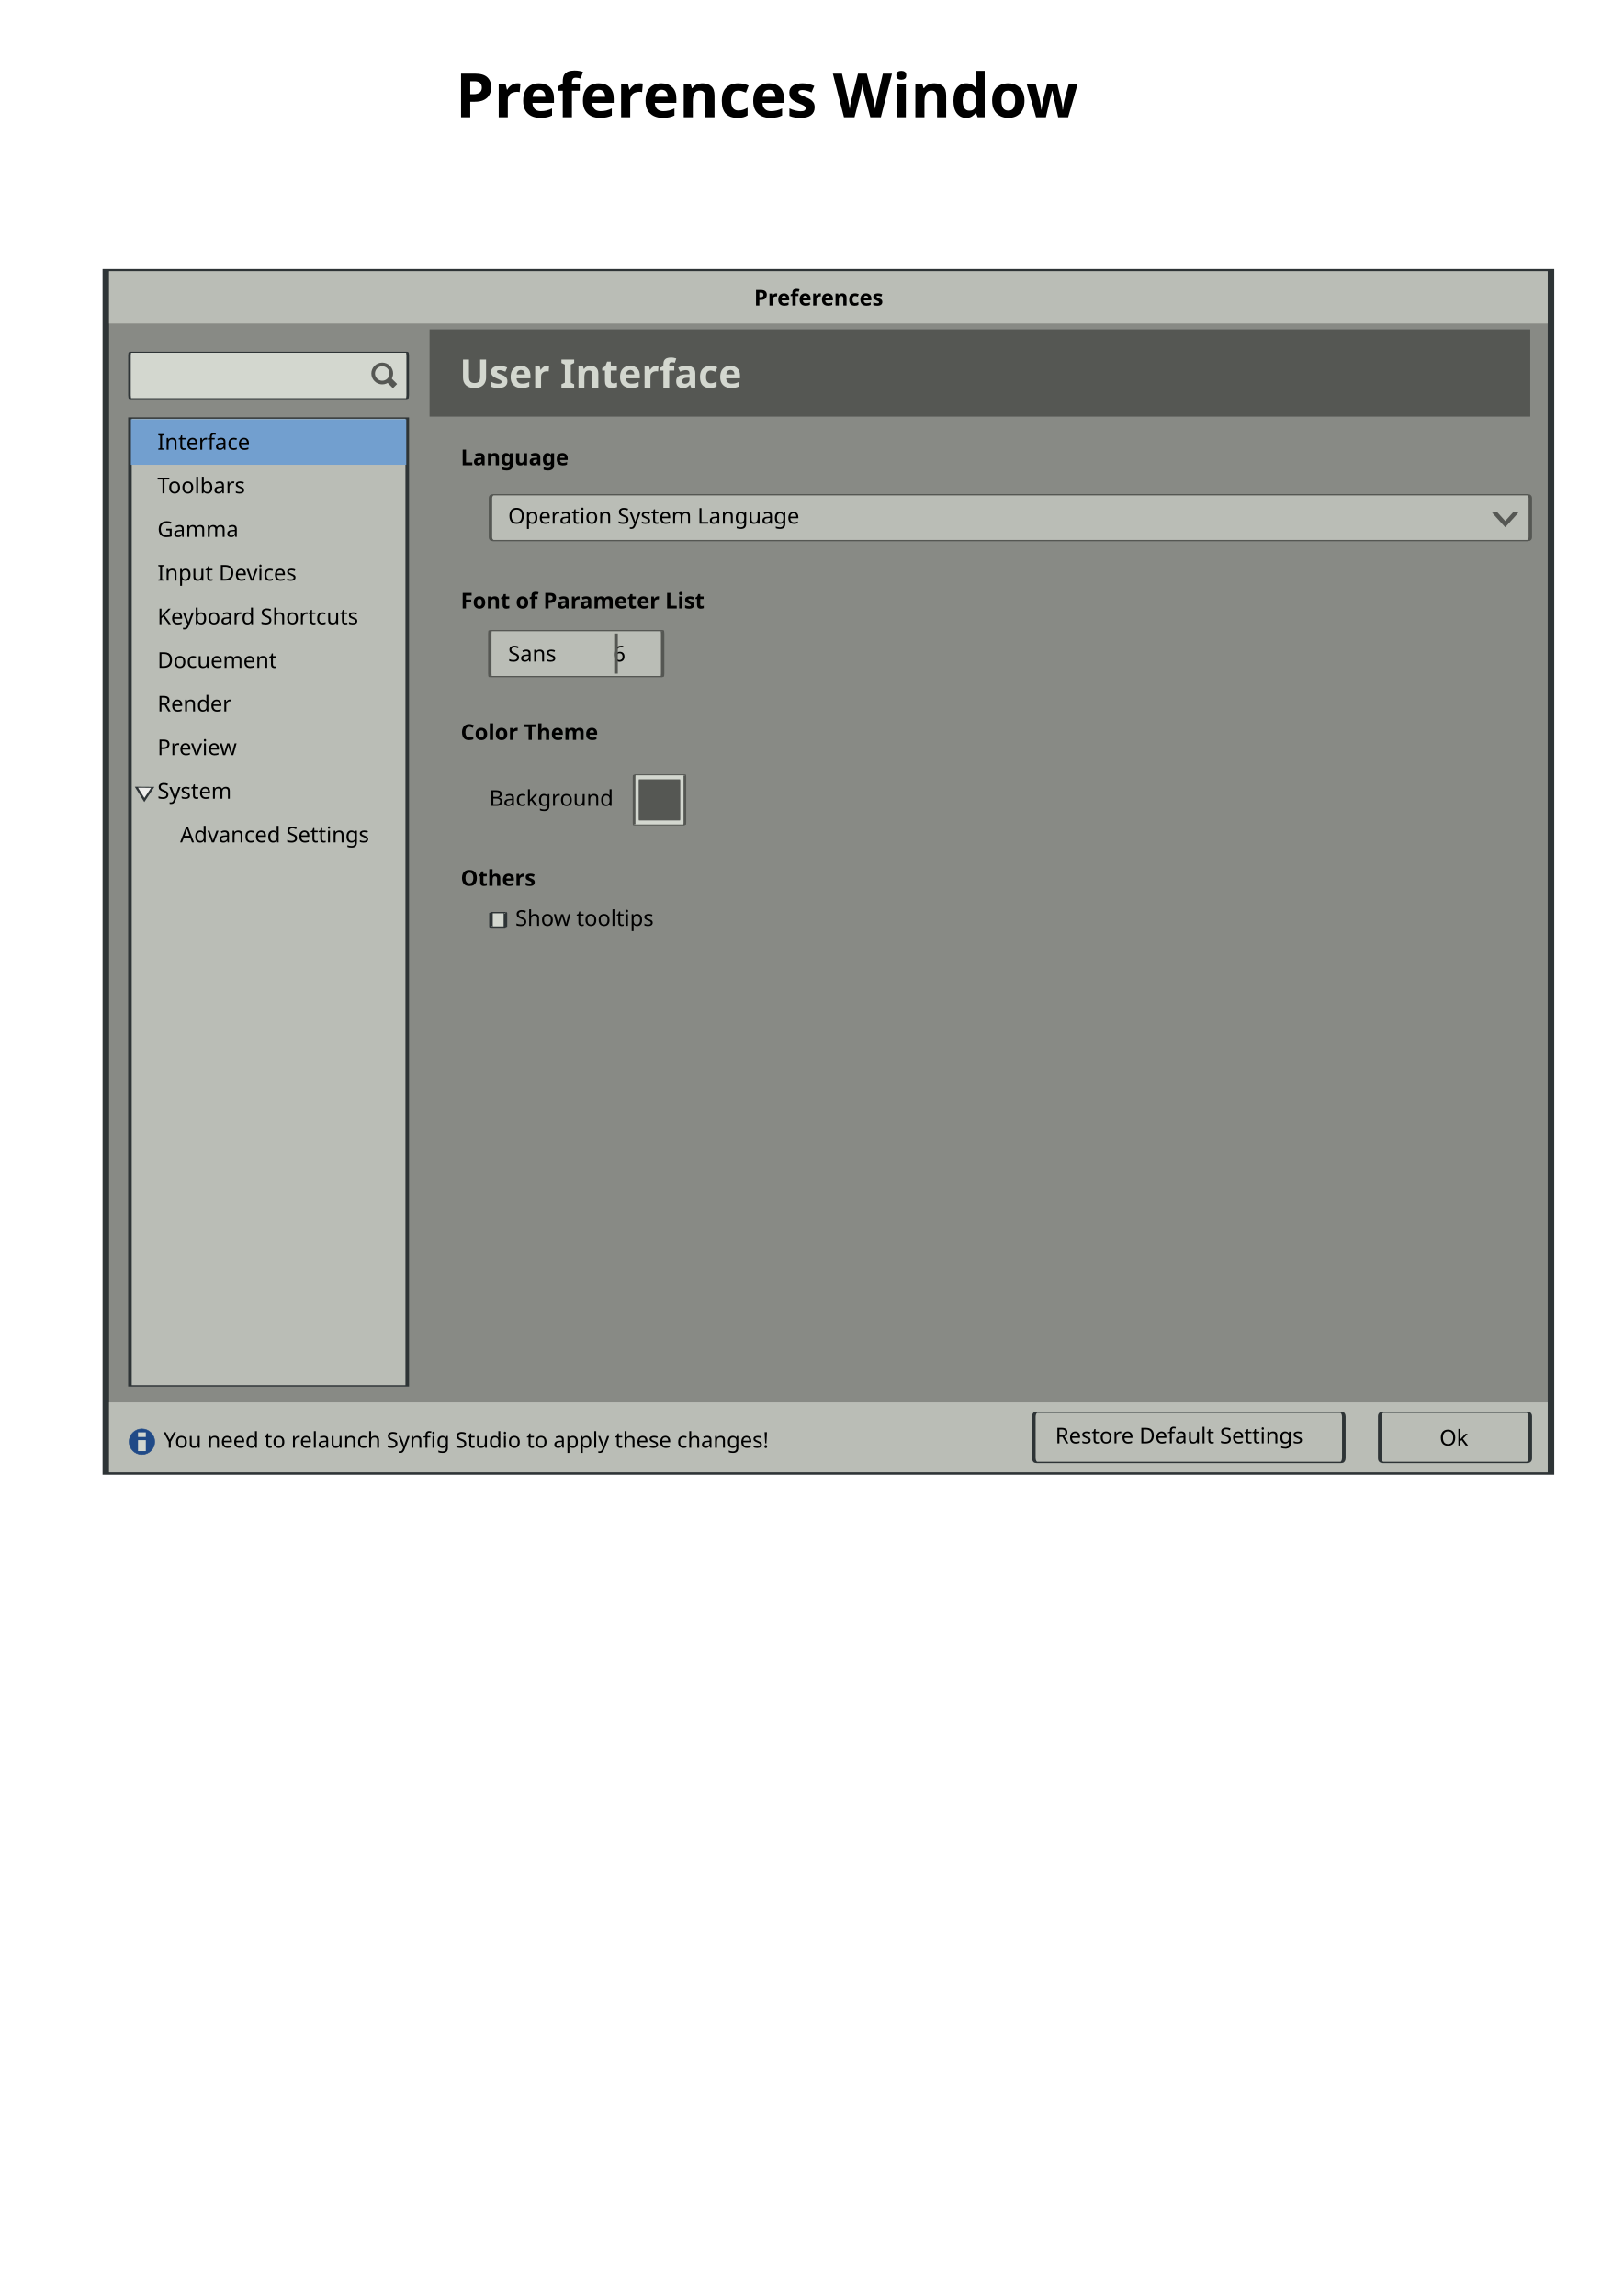
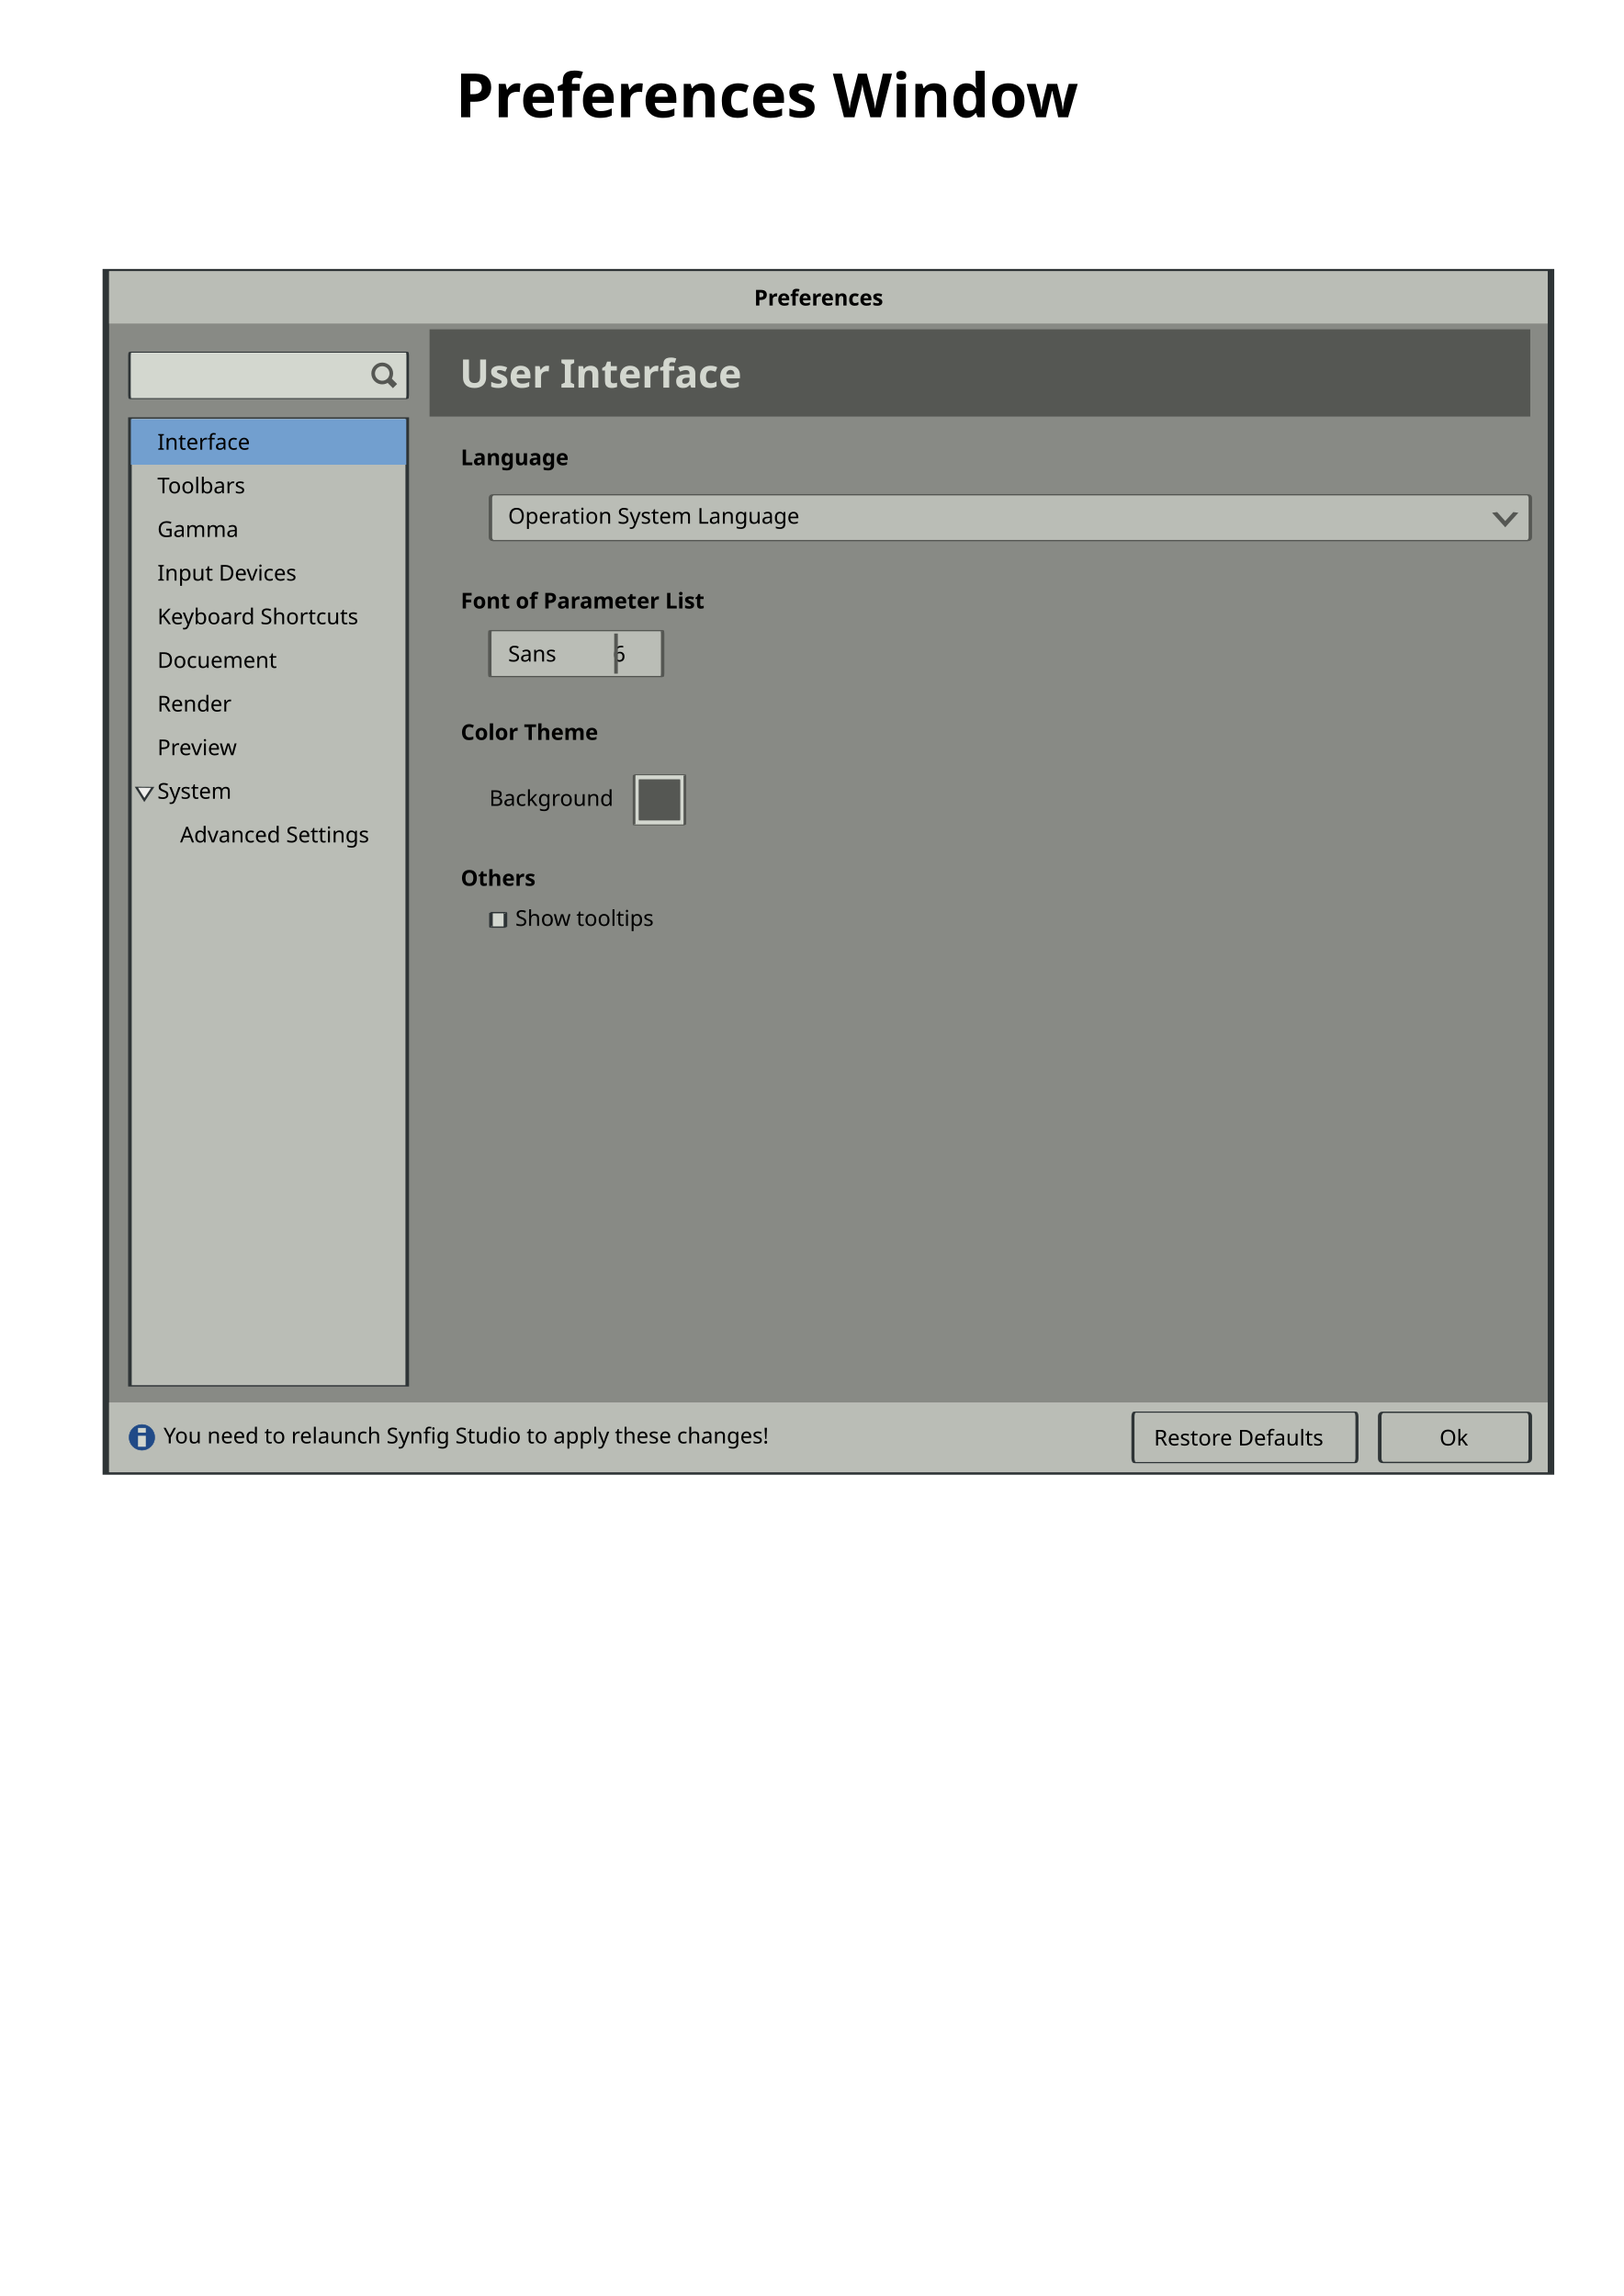
<svg xmlns="http://www.w3.org/2000/svg" height="1052.362" width="744.094" version="1.1" id="svg3649">
  <defs id="defs3653" />
  <g transform="matrix(2.624811,0,0,0.9725548,77.26228,118.7939)" id="g4331" style="stroke:#2e3436;stroke-width:0.609;display:inline;enable-background:new">
    <rect style="fill:#d3d7cf;stroke:#2e3436;stroke-width:2.27;stroke-miterlimit:4;stroke-opacity:1;stroke-dasharray:none" id="rect9656" width="251.181" height="565.975" x="-10.391" y="5.742" />
    <rect y="5.635" x="-10.386" height="566.068" width="251.17" id="rect4333" style="fill:#888a85;stroke:none" />
    <rect style="fill:#babdb6;stroke:#2e3436;stroke-width:0.626" id="rect8849" width="48.419" height="456.129" x="-6.752" y="-530.981" transform="scale(1,-1)" />
    <rect y="538.8" x="-10.386" height="32.903" width="251.17" id="rect4335" style="fill:#babdb6;stroke:none" />
    <rect style="fill:#babdb6;stroke:none" id="rect4612" width="251.17" height="24.677" x="-10.386" y="5.656" />
    <rect style="fill:#babdb6;fill-opacity:1;stroke:#2e3436;stroke-width:0.626" id="rect9621" width="26.281" height="23.649" x="211.457" y="543.427" ry="1.798" rx="0.556" />
    <text xml:space="preserve" style="font-size:5.007px;font-style:normal;font-weight:normal;line-height:125%;letter-spacing:0px;word-spacing:0px;fill:#000000;fill-opacity:1;stroke:none;font-family:Sans" x="364.532" y="340.319" id="text9623" transform="scale(0.6087066,1.642828)">
      <tspan id="tspan9625" x="364.532" y="340.319" style="font-size:6.259px">Ok</tspan>
    </text>
-     <rect y="543.427" x="151.062" height="23.649" width="54.124" id="rect9627" style="fill:#babdb6;fill-opacity:1;stroke:#2e3436;stroke-width:0.626" ry="2.098" rx="0.458" />
-     <text transform="scale(0.6087066,1.642828)" id="text9629" y="339.712" x="254.323" style="font-size:5.007px;font-style:normal;font-weight:normal;line-height:125%;letter-spacing:0px;word-spacing:0px;fill:#000000;fill-opacity:1;stroke:none;font-family:Sans" xml:space="preserve">
-       <tspan y="339.712" x="254.323" id="tspan9631" style="font-size:6.259px">Restore Default Settings</tspan>
-     </text>
+     <g id="g3233" transform="translate(17.22936,0)">
+       <rect rx="0.331" ry="2.112" style="fill:#babdb6;fill-opacity:1;stroke:#2e3436;stroke-width:0.534" id="rect9627" width="39.11" height="23.801" x="151.139" y="543.351" />
+       <text xml:space="preserve" style="font-size:5.007px;font-style:normal;font-weight:normal;line-height:125%;letter-spacing:0px;word-spacing:0px;fill:#000000;fill-opacity:1;stroke:none;font-family:Sans" x="254.323" y="340.319" id="text9629" transform="scale(0.6087066,1.642828)">
+         <tspan style="font-size:6.259px" id="tspan9631" x="254.323" y="340.319">Restore Defaults</tspan>
+       </text>
+     </g>
    <text xml:space="preserve" style="font-size:5.007px;font-style:normal;font-weight:normal;line-height:125%;letter-spacing:0px;word-spacing:0px;fill:#000000;fill-opacity:1;stroke:none;font-family:Sans" x="167.931" y="13.287" id="text9633" transform="scale(0.6087066,1.642828)">
      <tspan id="tspan9635" x="167.931" y="13.287" style="font-size:6.259px;font-weight:bold;-inkscape-font-specification:Sans Bold">Preferences</tspan>
    </text>
    <rect transform="scale(1,-1)" y="-96.874" x="-6.584" height="21.487" width="48.079" id="rect9672" style="fill:#729fcf;stroke:none" />
    <text xml:space="preserve" style="font-size:7.511px;font-style:normal;font-weight:normal;line-height:200%;letter-spacing:0px;word-spacing:0px;fill:#000000;fill-opacity:1;stroke:none;font-family:Sans" x="-3.214" y="54.652" id="text9658" transform="scale(0.6087066,1.642828)">
      <tspan x="-3.214" y="54.652" style="font-size:6.259px;line-height:200%" id="tspan3107">Interface</tspan>
      <tspan x="-3.214" y="67.169" style="font-size:6.259px;line-height:200%" id="tspan3787">Toolbars</tspan>
      <tspan x="-3.214" y="79.687" style="font-size:6.259px;line-height:200%" id="tspan9664">Gamma</tspan>
      <tspan x="-3.214" y="92.205" style="font-size:6.259px;line-height:200%" id="tspan3774">Input Devices</tspan>
      <tspan x="-3.214" y="104.722" style="font-size:6.259px;line-height:200%" id="tspan9666">Keyboard Shortcuts</tspan>
      <tspan x="-3.214" y="117.24" style="font-size:6.259px;line-height:200%" id="tspan3109">Docuement</tspan>
      <tspan x="-3.214" y="129.758" style="font-size:6.259px;line-height:200%" id="tspan9670">Render</tspan>
      <tspan x="-3.214" y="142.276" style="font-size:6.259px;line-height:200%" id="tspan9706">Preview</tspan>
      <tspan x="-3.214" y="154.793" style="font-size:6.259px;line-height:200%" id="tspan3778">System</tspan>
      <tspan x="-3.214" y="167.311" style="font-size:6.259px;line-height:200%" id="tspan3780">    Advanced Settings</tspan>
    </text>
    <rect style="fill:#555753;fill-opacity:1;stroke:none" id="rect9680" width="192.176" height="41.114" x="45.562" y="33.063" />
    <text xml:space="preserve" style="font-size:7.511px;font-style:normal;font-weight:normal;line-height:125%;letter-spacing:0px;word-spacing:0px;fill:#d3d7cf;fill-opacity:1;stroke:none;font-family:Sans" x="83.497" y="36.839" id="text9674" transform="scale(0.6087066,1.642828)">
      <tspan id="tspan9676" x="83.497" y="36.839" style="font-size:11.266px;font-weight:bold;fill:#d3d7cf;-inkscape-font-specification:Sans Bold">User Interface</tspan>
    </text>
    <g id="g6402">
      <text xml:space="preserve" style="font-size:7.511px;font-style:normal;font-weight:normal;line-height:125%;letter-spacing:0px;word-spacing:0px;fill:#000000;fill-opacity:1;stroke:none;font-family:Sans" x="83.792" y="59.094" id="text9682" transform="scale(0.6087066,1.642828)">
        <tspan style="font-size:6.259px;font-weight:bold;-inkscape-font-specification:Sans Bold" id="tspan9684" x="83.792" y="59.094">Language</tspan>
      </text>
      <rect rx="0.496" ry="1.516" y="111.007" x="56.192" height="21.633" width="181.553" id="rect9692" style="fill:#babdb6;fill-opacity:1;stroke:#555753;stroke-width:0.601" />
      <text transform="scale(0.6087066,1.642828)" id="text9696" y="75.882" x="97.378" style="font-size:7.511px;font-style:normal;font-weight:normal;line-height:125%;letter-spacing:0px;word-spacing:0px;fill:#000000;fill-opacity:1;stroke:none;font-family:Sans" xml:space="preserve">
        <tspan style="font-size:6.259px" y="75.882" x="97.378" id="tspan9698">Operation System Language</tspan>
      </text>
      <path id="path9700" d="m 235.217,119.344 -1.851,5.53 -1.853,-5.528" style="fill:none;stroke:#555753;stroke-width:0.939" />
    </g>
    <g id="g6395" transform="translate(0,-0.9058424)">
      <text transform="scale(0.6087066,1.642828)" id="text9686" y="138.463" x="83.792" style="font-size:7.511px;font-style:normal;font-weight:normal;line-height:125%;letter-spacing:0px;word-spacing:0px;fill:#000000;fill-opacity:1;stroke:none;font-family:Sans" xml:space="preserve">
        <tspan y="138.463" x="83.792" id="tspan9688" style="font-size:6.259px;font-weight:bold;-inkscape-font-specification:Sans Bold">Color Theme</tspan>
      </text>
      <text transform="scale(0.6087066,1.642828)" id="text3111" y="157.382" x="91.97" style="font-size:7.511px;font-style:normal;font-weight:normal;line-height:125%;letter-spacing:0px;word-spacing:0px;fill:#000000;fill-opacity:1;stroke:none;font-family:Sans" xml:space="preserve">
        <tspan style="font-size:6.259px" y="157.382" x="91.97" id="tspan3113">Background</tspan>
      </text>
      <rect ry="0.989" rx="0.059" y="243.887" x="81.271" height="23.655" width="8.866" id="rect3115" style="fill:#d3d7cf;fill-opacity:1;stroke:#555753;stroke-width:0.469;stroke-linecap:round;stroke-linejoin:round;stroke-miterlimit:4;stroke-opacity:1;stroke-dasharray:none;stroke-dashoffset:0" />
      <rect style="fill:#555753;fill-opacity:1;stroke:none;stroke-width:0.513;stroke-linecap:round;stroke-linejoin:round;stroke-miterlimit:4;stroke-opacity:1;stroke-dasharray:none;stroke-dashoffset:0" id="rect6576" width="7.268" height="19.391" x="82.07" y="246.019" rx="0.048" ry="0.81" />
    </g>
    <g id="g6388" transform="translate(0,-6.82575)">
      <text xml:space="preserve" style="font-size:7.511px;font-style:normal;font-weight:normal;line-height:125%;letter-spacing:0px;word-spacing:0px;fill:#000000;fill-opacity:1;stroke:none;font-family:Sans" x="83.792" y="183.913" id="text3129" transform="scale(0.6087066,1.642828)">
        <tspan style="font-size:6.259px;font-weight:bold;-inkscape-font-specification:Sans Bold" id="tspan3131" x="83.792" y="183.913">Others</tspan>
      </text>
      <text xml:space="preserve" style="font-size:7.511px;font-style:normal;font-weight:normal;line-height:125%;letter-spacing:0px;word-spacing:0px;fill:#000000;fill-opacity:1;stroke:none;font-family:Sans" x="99.454" y="195.414" id="text3133" transform="scale(0.6087066,1.642828)">
        <tspan id="tspan3135" x="99.454" y="195.414" style="font-size:6.259px">Show tooltips</tspan>
      </text>
      <rect style="fill:#d3d7cf;fill-opacity:1;stroke:#2e3436;stroke-width:0.626;stroke-linecap:round;stroke-linejoin:round;stroke-miterlimit:4;stroke-opacity:1;stroke-dasharray:none;stroke-dashoffset:0" id="rect3137" width="2.522" height="6.806" x="56.283" y="314.792" rx="0.017" ry="0.284" />
    </g>
    <text xml:space="preserve" style="font-size:7.511px;font-style:normal;font-weight:normal;line-height:125%;letter-spacing:0px;word-spacing:0px;fill:#000000;fill-opacity:1;stroke:none;font-family:Sans" x="82.309" y="-40.708" id="text3139" transform="scale(0.6087066,1.642828)">
      <tspan id="tspan3141" x="82.309" y="-40.708" style="font-size:17.525px;font-weight:bold">Preferences Window</tspan>
    </text>
    <rect rx="0.133" ry="1.534" y="43.821" x="-6.833" height="21.886" width="48.579" id="rect3451" style="fill:#d3d7cf;fill-opacity:1;stroke:#2e3436;stroke-width:0.447" />
    <g style="fill:#204a87;display:inline;enable-background:new" id="g4532-4-3" transform="matrix(0.2350315,0,0,0.6343223,-39.12122,-535.2473)">
      <path transform="matrix(0.7285991,0.7285991,-0.7285991,0.7285991,762.5425,10.09869)" d="m 338.094,930.564 c 0,4.335 -3.514,7.849 -7.849,7.849 -4.335,0 -7.849,-3.514 -7.849,-7.849 0,-4.335 3.514,-7.849 7.849,-7.849 4.335,0 7.849,3.514 7.849,7.849 z" id="path4534-7-7" style="fill:#555753;fill-opacity:1;stroke:none;display:inline" />
      <rect transform="matrix(-0.7071068,-0.7071068,0.7071068,-0.7071068,0,0)" y="-428.907" x="-899.964" height="4.409" width="7.87" id="rect4536-7-6" style="fill:#555753;fill-opacity:1;stroke:none;display:inline" />
      <path style="fill:#d3d7cf;fill-opacity:1;stroke:none;display:inline" id="path6354" d="m 338.094,930.564 c 0,4.335 -3.514,7.849 -7.849,7.849 -4.335,0 -7.849,-3.514 -7.849,-7.849 0,-4.335 3.514,-7.849 7.849,-7.849 4.335,0 7.849,3.514 7.849,7.849 z" transform="matrix(0.4853205,0.4853205,-0.4853205,0.4853205,616.4979,316.8265)" />
    </g>
    <g id="g6380" transform="translate(0,-9.383497)">
      <text xml:space="preserve" style="font-size:7.511px;font-style:normal;font-weight:normal;line-height:125%;letter-spacing:0px;word-spacing:0px;fill:#000000;fill-opacity:1;stroke:none;font-family:Sans" x="83.792" y="105.917" id="text6360" transform="scale(0.6087066,1.642828)">
        <tspan style="font-size:6.259px;font-weight:bold;-inkscape-font-specification:Sans Bold" id="tspan6362" x="83.792" y="105.917">Font of Parameter List</tspan>
      </text>
      <rect style="fill:#babdb6;fill-opacity:1;stroke:#555753;stroke-width:0.592" id="rect6370" width="30.176" height="21.649" x="56.079" y="184.436" ry="1.517" rx="0.082" />
      <text xml:space="preserve" style="font-size:7.511px;font-style:normal;font-weight:normal;line-height:125%;letter-spacing:0px;word-spacing:0px;fill:#000000;fill-opacity:1;stroke:none;font-family:Sans" x="97.378" y="121.134" id="text6372" transform="scale(0.6087066,1.642828)">
        <tspan id="tspan6374" x="97.378" y="121.134" style="font-size:6.259px">Sans          6</tspan>
      </text>
      <path id="path6378" d="m 78.114,185.808 0,18.904" style="fill:#babdb6;stroke:#555753;stroke-width:0.626px;stroke-linecap:butt;stroke-linejoin:miter;stroke-opacity:1" />
    </g>
-     <g id="g6565" transform="matrix(0.5,0,0,0.5,-55.27035,235.1908)">
+     <g id="g6565" transform="matrix(0.5,0,0,0.5,-55.27035,233.1344)">
      <path transform="matrix(0.2661168,0,0,0.7182179,64.73161,100.3462)" d="m 153.929,757.275 c 0,9.281 -7.524,16.805 -16.805,16.805 -9.281,0 -16.805,-7.524 -16.805,-16.805 0,-9.281 7.524,-16.805 16.805,-16.805 9.281,0 16.805,7.524 16.805,16.805 z" id="path6552" style="fill:#204a87;fill-opacity:1;stroke:#204a87;stroke-width:0.75;stroke-linecap:round;stroke-linejoin:round;stroke-miterlimit:4;stroke-opacity:1;stroke-dasharray:none;stroke-dashoffset:0" />
      <g id="text6558" style="font-size:24.986px;font-style:normal;font-weight:normal;line-height:125%;letter-spacing:0px;word-spacing:0px;fill:#d3d7cf;fill-opacity:1;stroke:none;font-family:Sans" transform="scale(1.215193,0.8229143)">
        <path style="fill:#d3d7cf" id="path6563" d="m 82.175,781.04 2.245,0 0,12.571 -2.245,0 0,-12.571 m 0,-8.912 2.245,0 0,5.342 -2.245,0 0,-5.342" />
      </g>
    </g>
-     <text xml:space="preserve" style="font-size:7.511px;font-style:normal;font-weight:normal;line-height:125%;letter-spacing:0px;word-spacing:0px;fill:#000000;fill-opacity:1;stroke:none;font-family:Sans" x="-1.439" y="340.964" id="text6570" transform="scale(0.6087066,1.642828)">
-       <tspan id="tspan6572" x="-1.439" y="340.964" style="font-size:6.259px">You need to relaunch Synfig Studio to apply these changes!</tspan>
+     <text xml:space="preserve" style="font-size:7.511px;font-style:normal;font-weight:normal;line-height:125%;letter-spacing:0px;word-spacing:0px;fill:#000000;fill-opacity:1;stroke:none;font-family:Sans" x="-1.439" y="339.712" id="text6570" transform="scale(0.6087066,1.642828)">
+       <tspan id="tspan6572" x="-1.439" y="339.712" style="font-size:6.259px">You need to relaunch Synfig Studio to apply these changes!</tspan>
    </text>
    <path style="color:#000000;fill:#eeeeec;fill-opacity:1;fill-rule:nonzero;stroke:#2e3436;stroke-width:0.447;marker:none;visibility:visible;display:inline;overflow:visible;enable-background:new" d="m -5.625,248.857 2.855,0.063 -1.464,5.964 z" id="path3782" />
  </g>
</svg>
